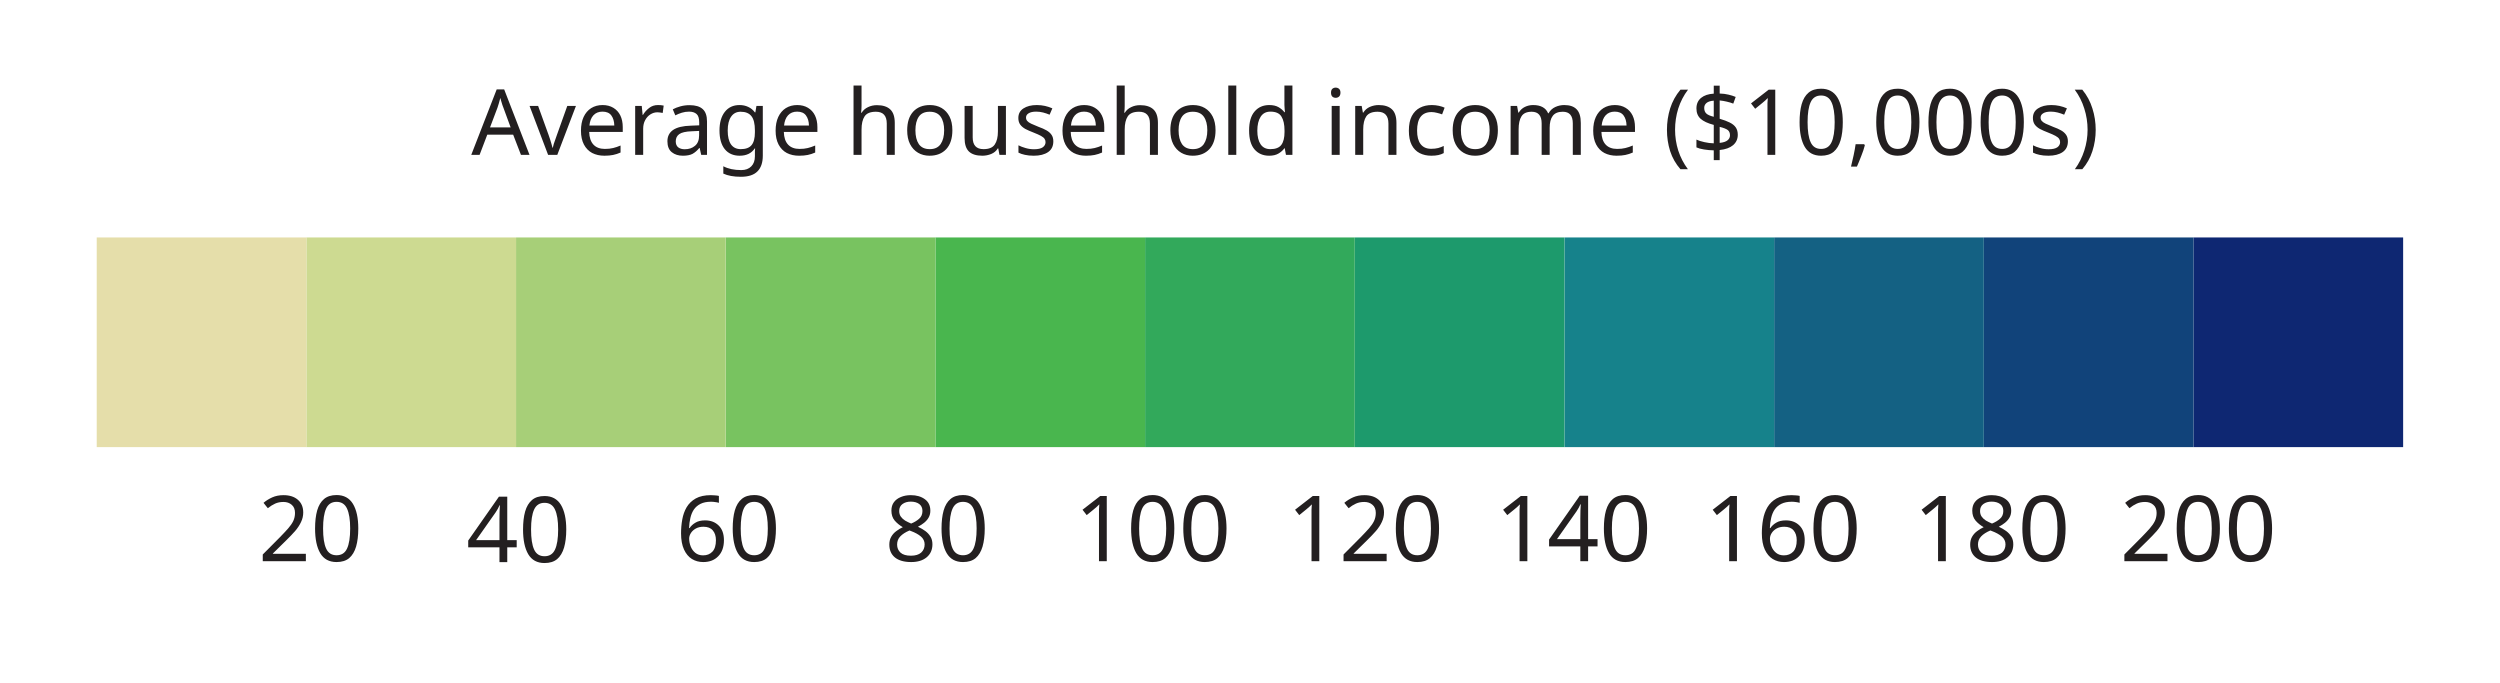
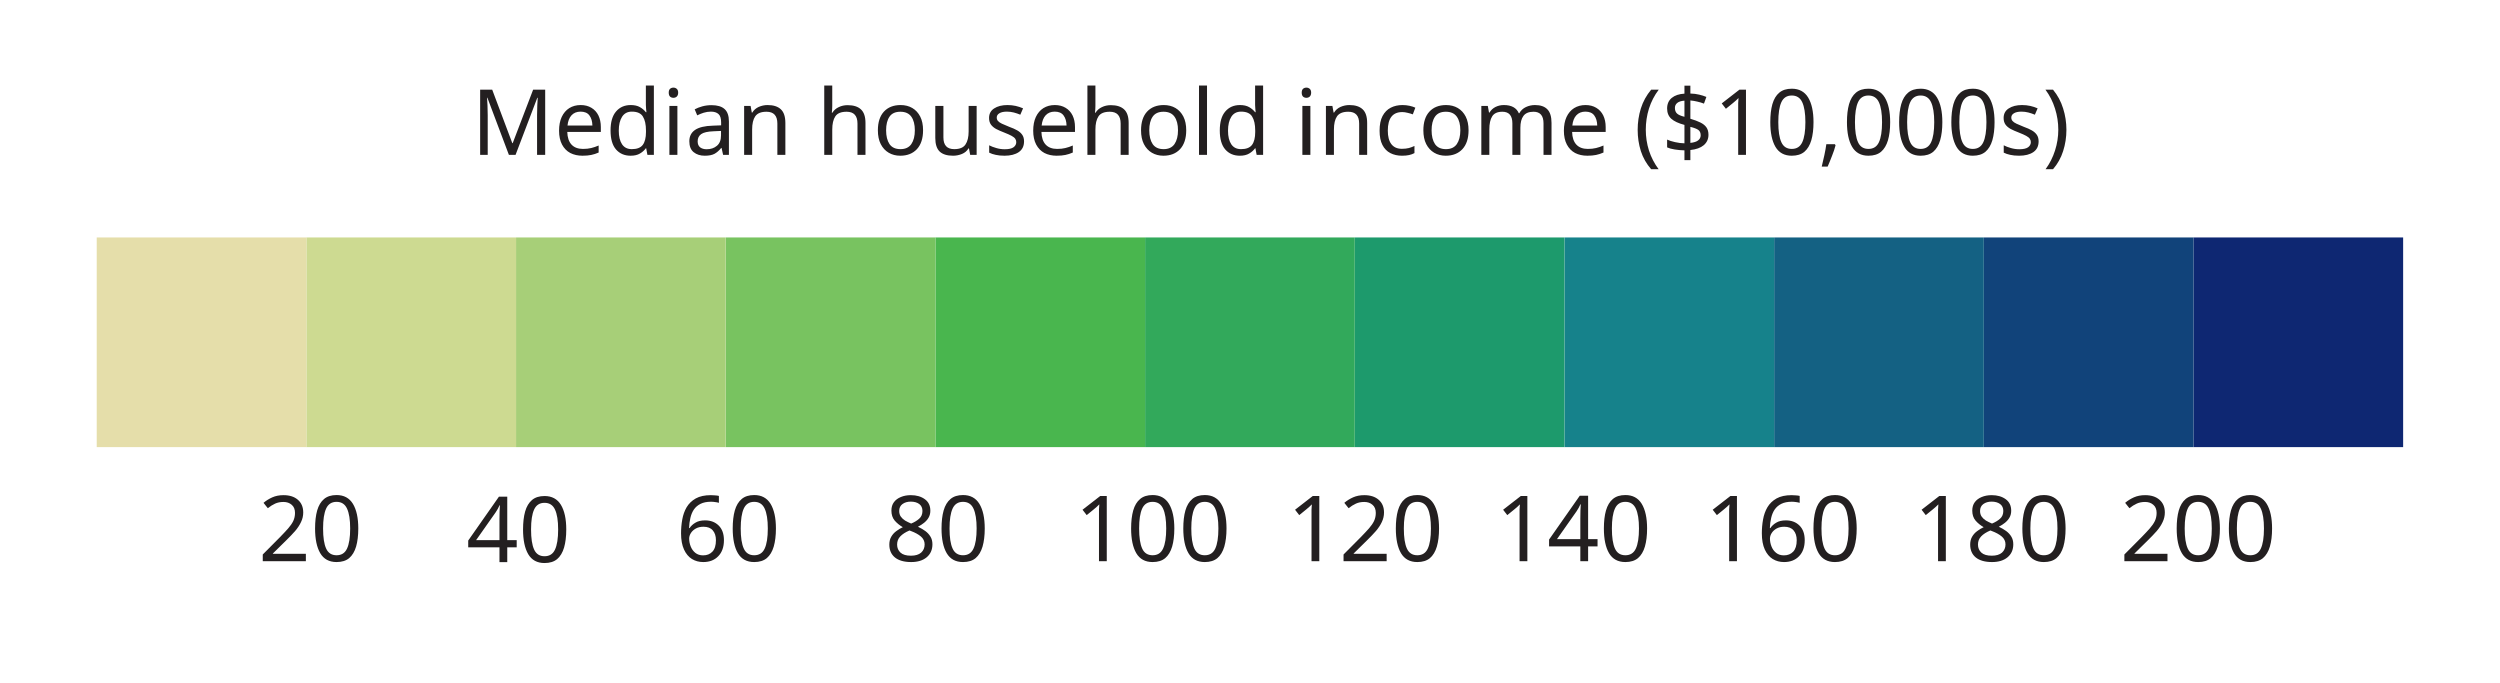
<svg xmlns="http://www.w3.org/2000/svg" id="a" viewBox="0 0 356.17 97.28">
  <defs>
    <style>.b{letter-spacing:-.02em;}.c{letter-spacing:0em;}.d{letter-spacing:0em;}.e{fill:#a7cf78;}.f{fill:#78c360;}.g{fill:#0e2772;}.h{font-family:FiraSans-Medium, Fira Sans;}.h,.i{fill:#231f20;font-size:13px;}.j{fill:#cdda91;}.k{fill:#e5deaa;}.l{letter-spacing:-.02em;}.m{fill:#32a95b;}.n{letter-spacing:0em;}.o{fill:#49b64e;}.p{letter-spacing:0em;}.q{fill:#16828b;}.r{fill:#146183;}.s{letter-spacing:-.03em;}.t{letter-spacing:-.01em;}.u{letter-spacing:0em;}.v{fill:#11437a;}.i{font-family:FiraSans-Regular, Fira Sans;}.w{fill:#1d9a6c;}.x{letter-spacing:-.04em;}</style>
  </defs>
  <rect class="g" x="312.5" y="33.83" width="29.87" height="29.87" />
  <rect class="v" x="282.63" y="33.83" width="29.87" height="29.87" />
  <rect class="r" x="252.76" y="33.83" width="29.87" height="29.87" />
  <rect class="q" x="222.89" y="33.83" width="29.87" height="29.87" />
  <rect class="w" x="193.01" y="33.83" width="29.87" height="29.87" />
  <rect class="m" x="163.14" y="33.83" width="29.87" height="29.87" />
  <rect class="o" x="133.27" y="33.83" width="29.87" height="29.87" />
  <rect class="f" x="103.4" y="33.83" width="29.87" height="29.87" />
  <rect class="e" x="73.52" y="33.83" width="29.87" height="29.87" />
  <rect class="j" x="43.65" y="33.83" width="29.87" height="29.87" />
  <rect class="k" x="13.78" y="33.83" width="29.87" height="29.87" />
  <text class="h" transform="translate(67.14 22.06)">
-     <tspan x="0" y="0">Average household income ($10,000s)</tspan>
+     <tspan x="0" y="0">Median household income ($10,000s)</tspan>
  </text>
  <text class="i" transform="translate(36.81 79.95)">
    <tspan x="0" y="0">20</tspan>
  </text>
  <text class="i" transform="translate(66.44 80.09)">
    <tspan x="0" y="0">40</tspan>
  </text>
  <text class="i" transform="translate(96.31 79.95)">
    <tspan x="0" y="0">60</tspan>
  </text>
  <text class="i" transform="translate(126.06 79.95)">
    <tspan x="0" y="0">80</tspan>
  </text>
  <text class="i" transform="translate(153.07 79.95)">
    <tspan x="0" y="0">100</tspan>
  </text>
  <text class="i" transform="translate(183.35 79.95)">
    <tspan x="0" y="0">120</tspan>
  </text>
  <text class="i" transform="translate(212.99 79.95)">
    <tspan x="0" y="0">140</tspan>
  </text>
  <text class="i" transform="translate(242.85 79.95)">
    <tspan x="0" y="0">160</tspan>
  </text>
  <text class="i" transform="translate(272.61 79.95)">
    <tspan x="0" y="0">180</tspan>
  </text>
  <text class="i" transform="translate(302.03 79.95)">
    <tspan x="0" y="0">200</tspan>
  </text>
</svg>
